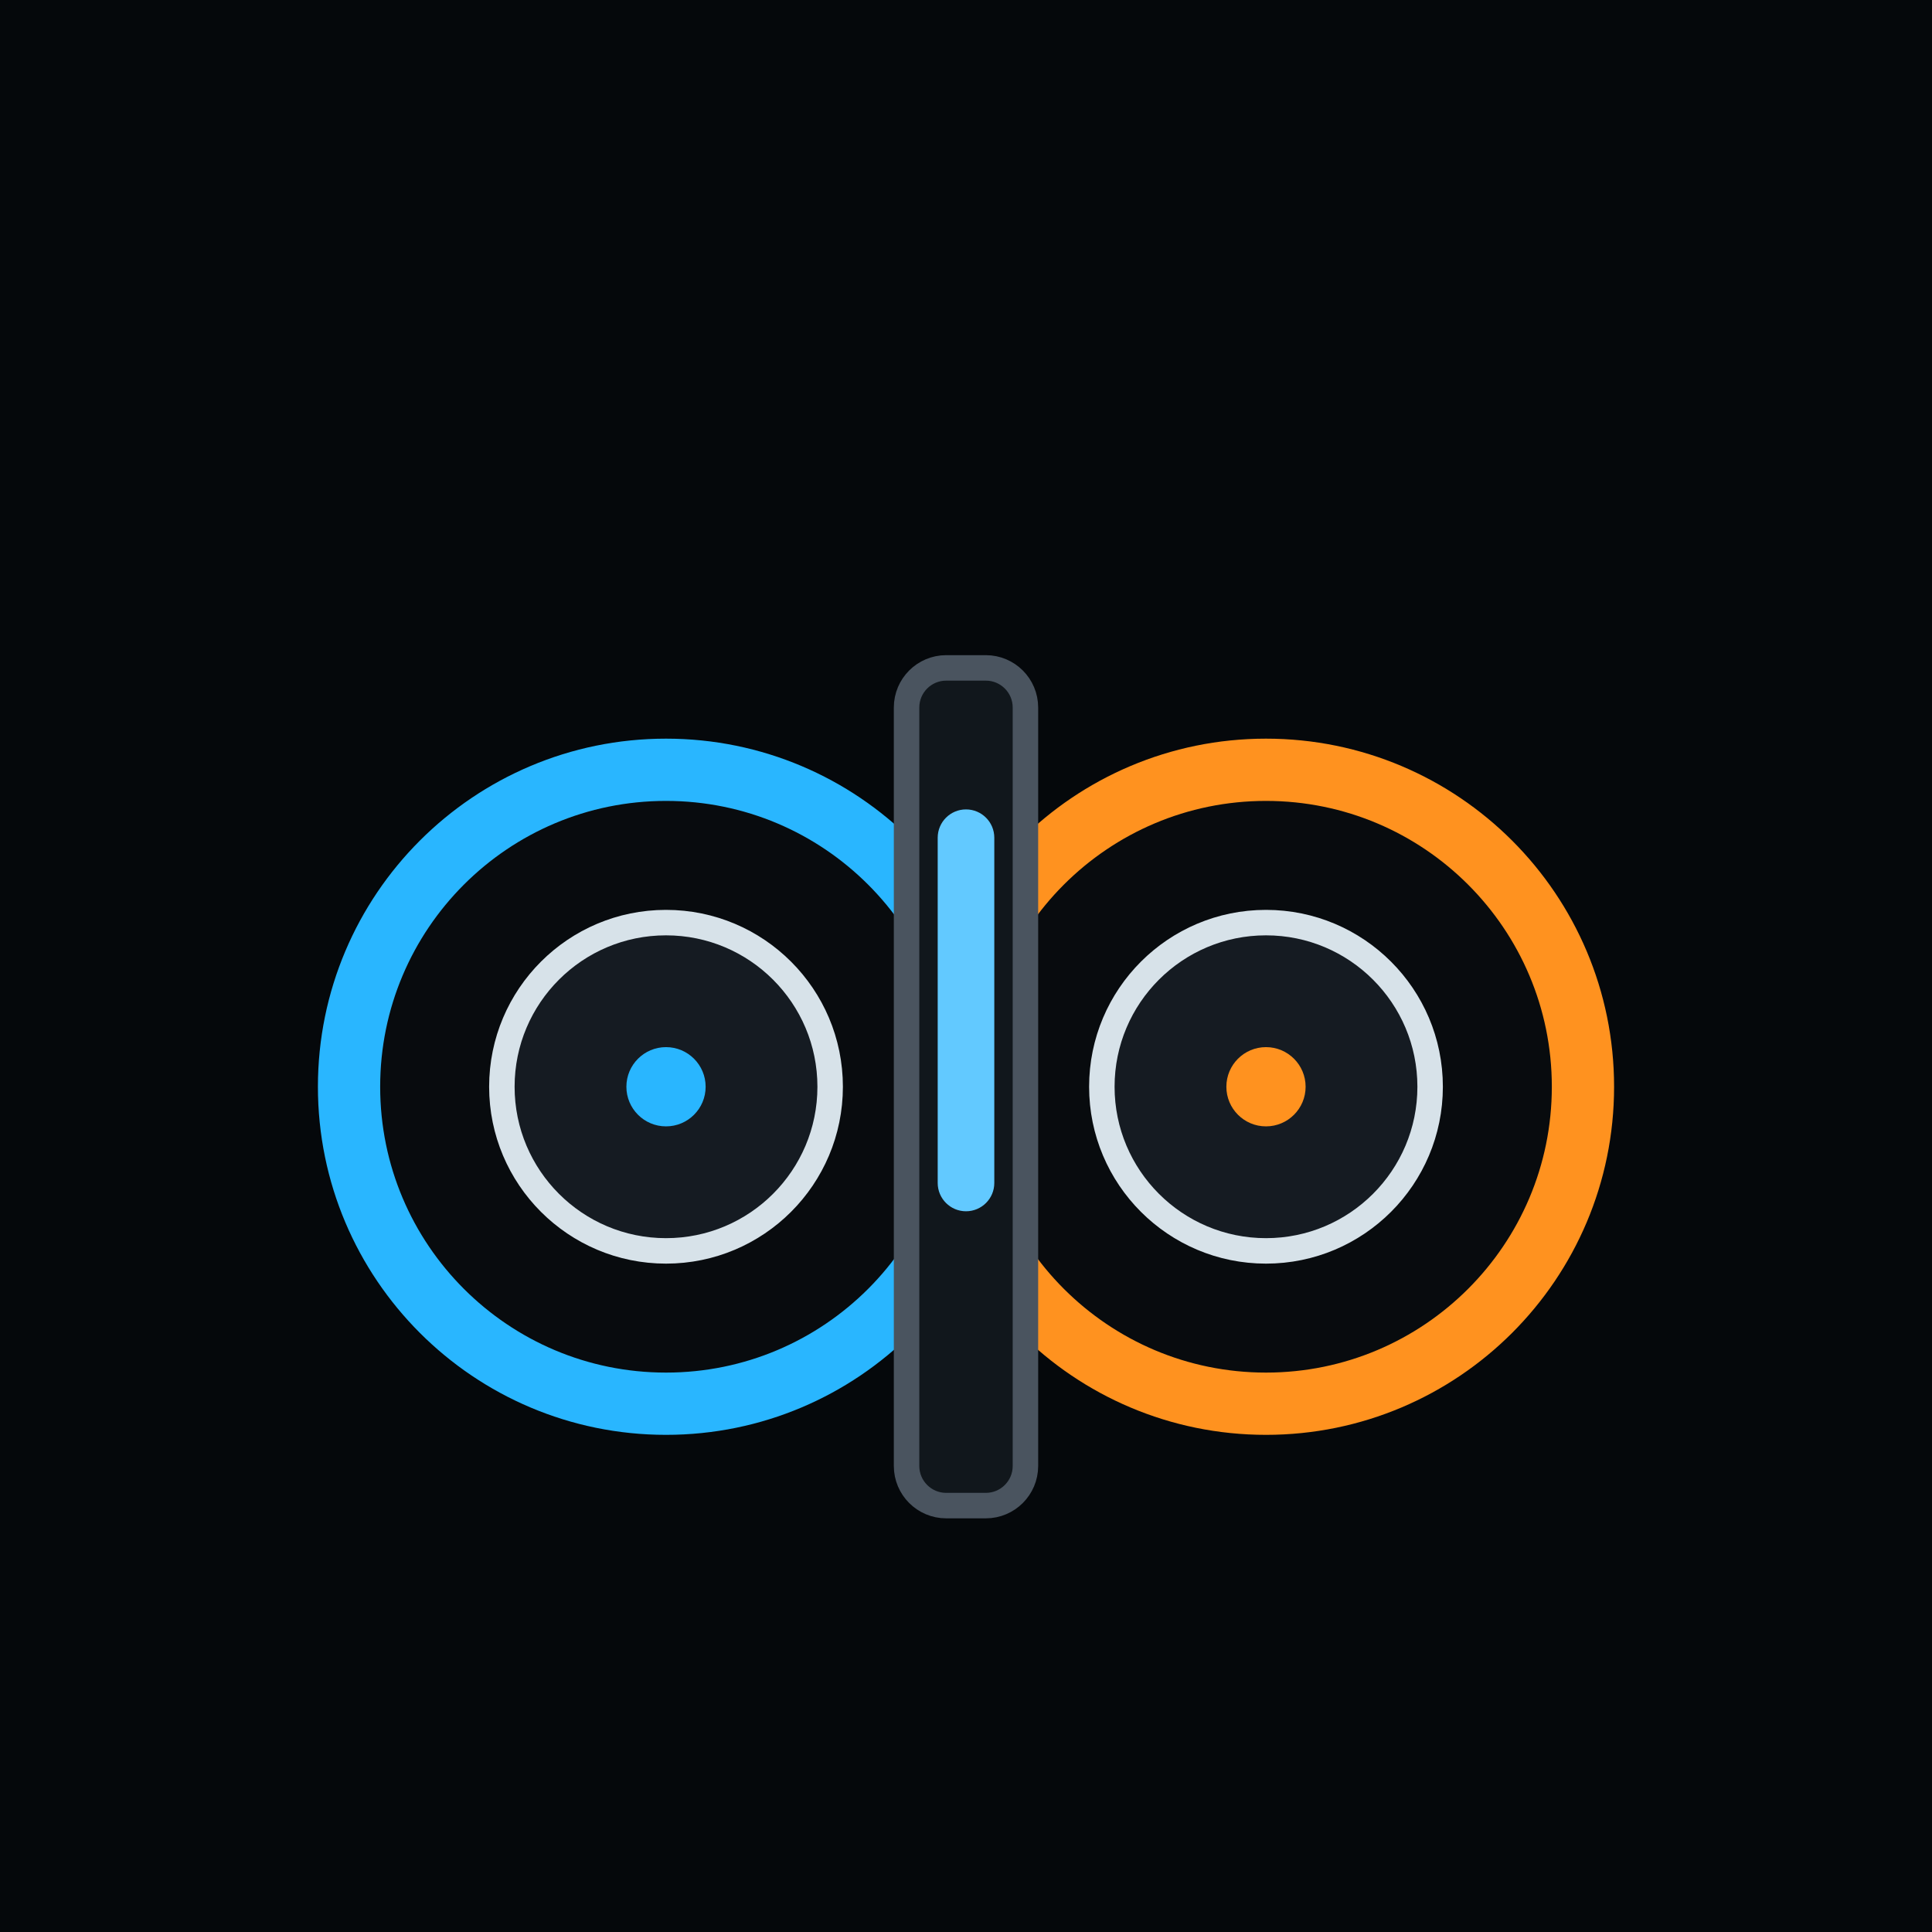
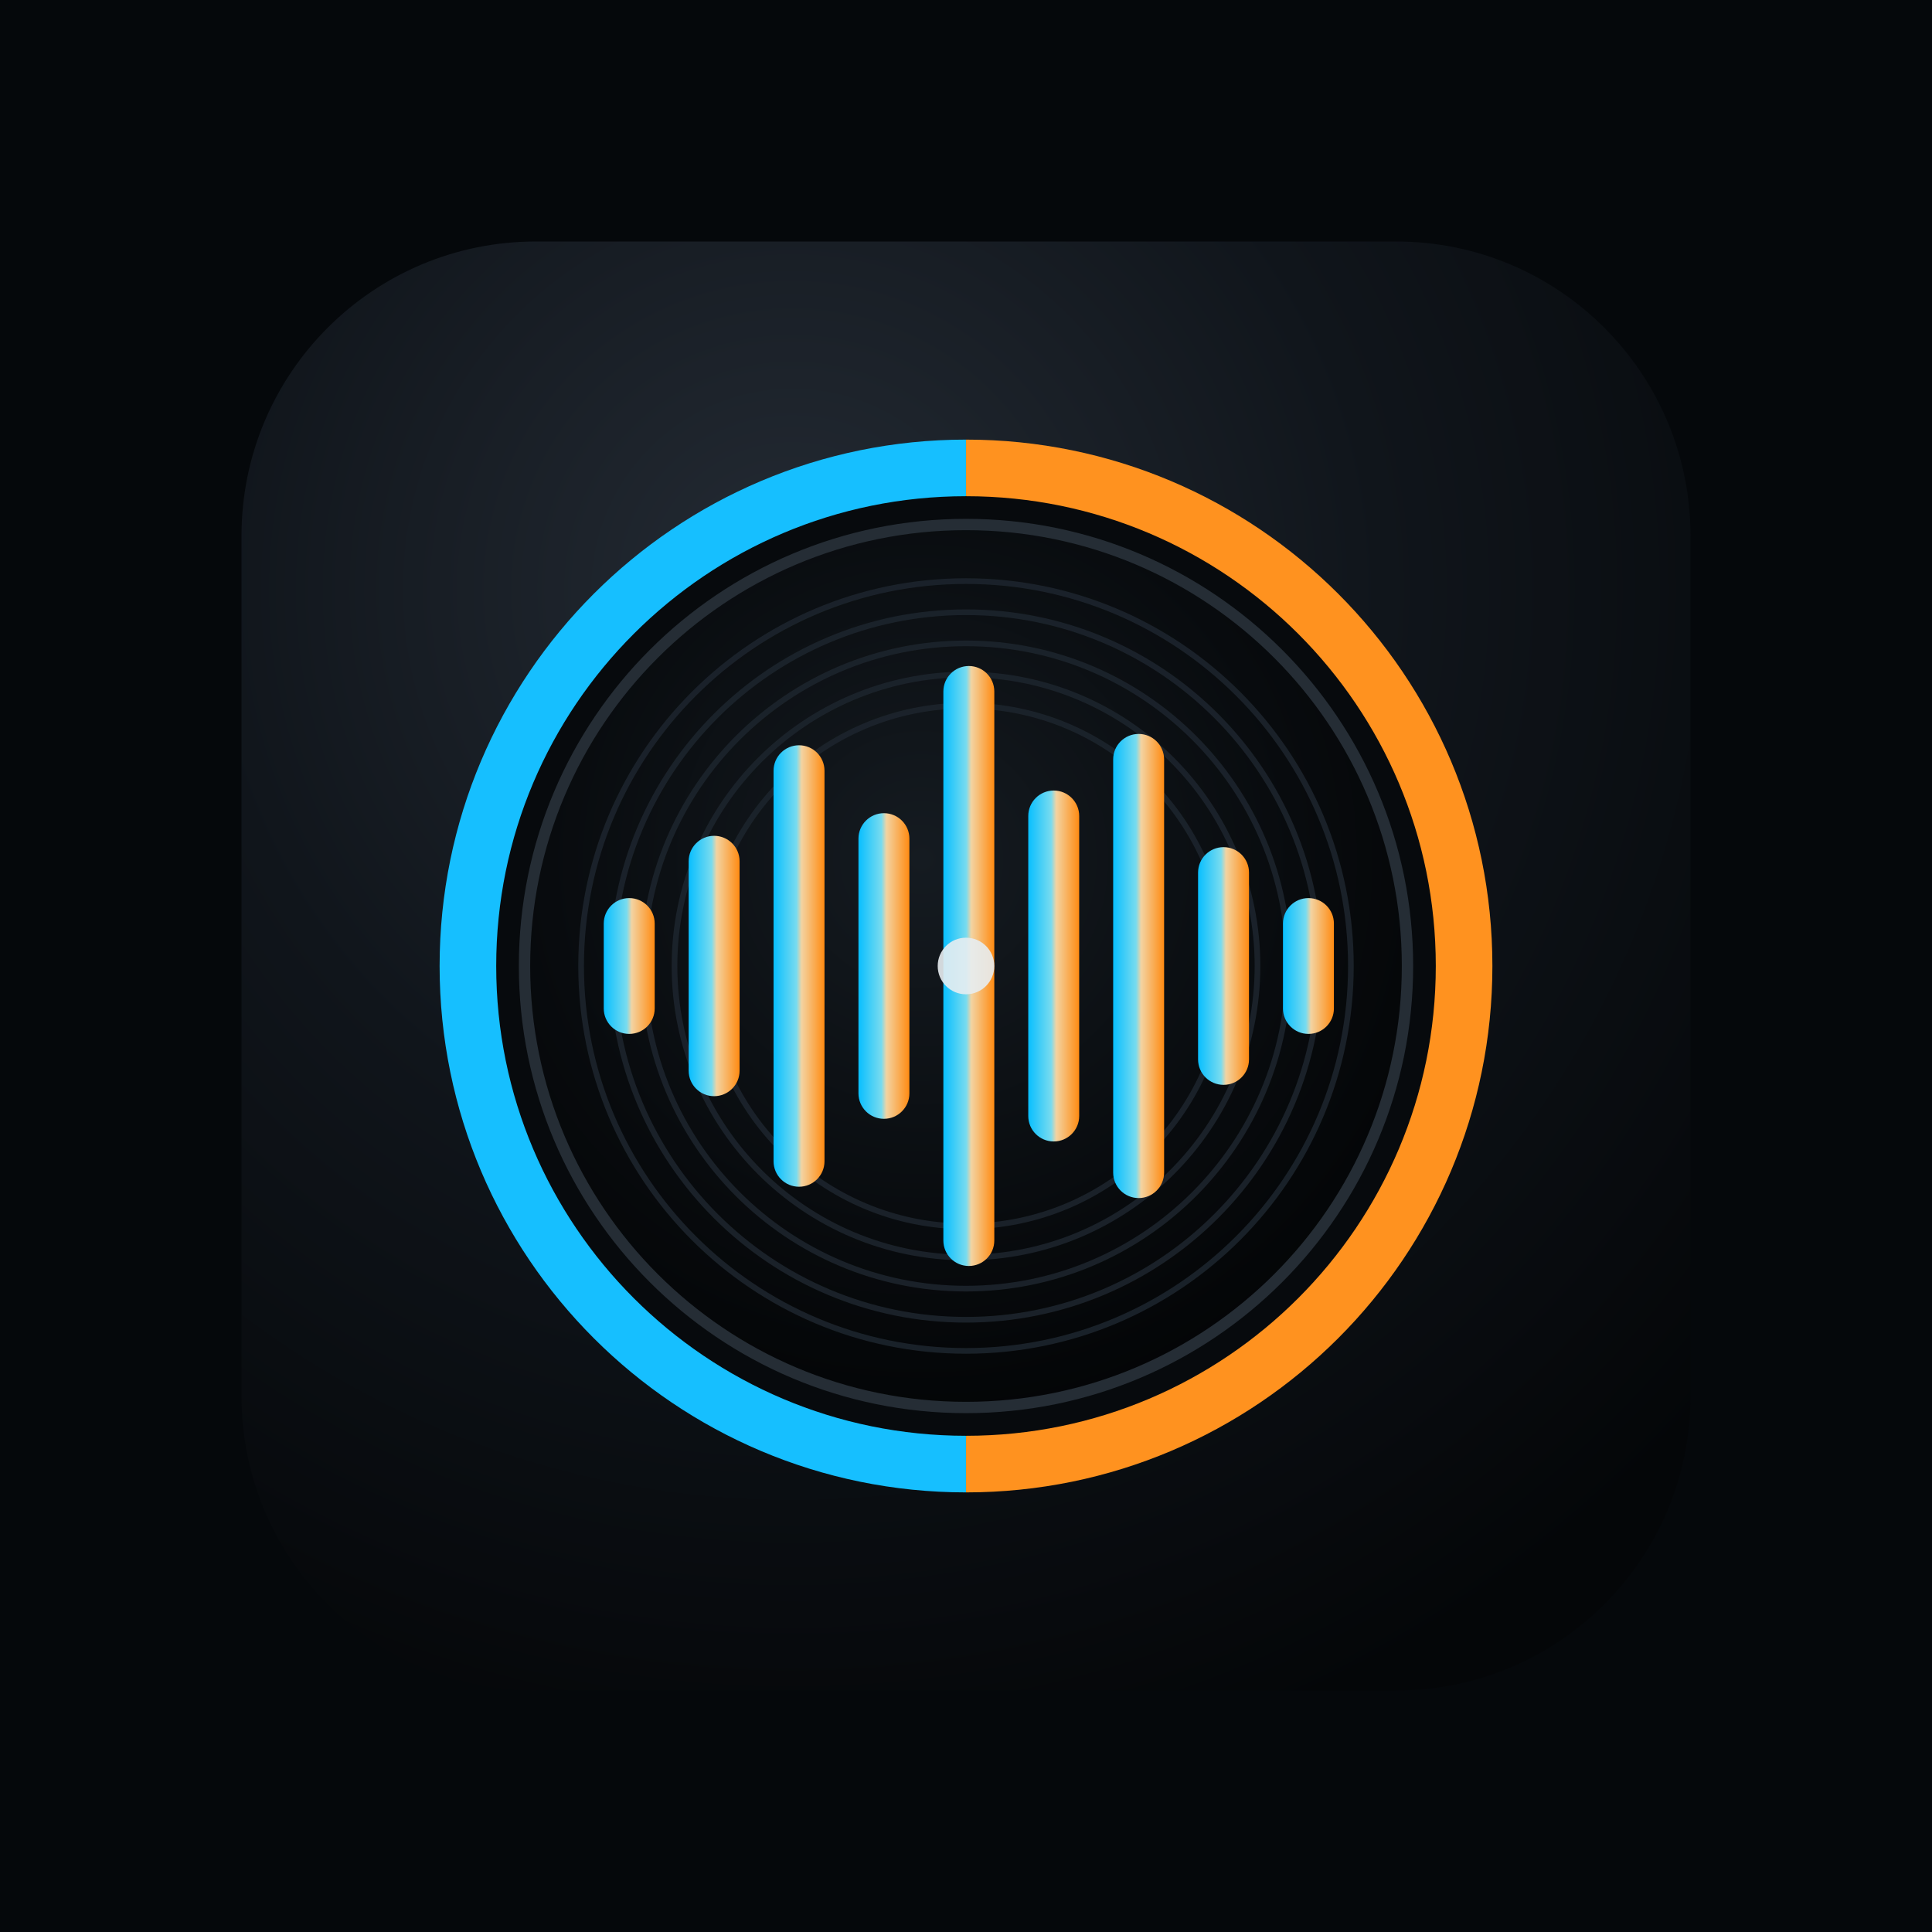
- <svg xmlns="http://www.w3.org/2000/svg" viewBox="0 0 512 512">
+ <svg xmlns="http://www.w3.org/2000/svg" viewBox="0 0 512 512" role="img" aria-label="WebDJ waveform disc maskable icon">
+   <defs>
+     <radialGradient id="bg" cx="38%" cy="24%" r="85%">
+       <stop offset="0" stop-color="#242b34" />
+       <stop offset=".48" stop-color="#10151b" />
+       <stop offset="1" stop-color="#040608" />
+     </radialGradient>
+     <radialGradient id="disc" cx="45%" cy="38%" r="70%">
+       <stop offset="0" stop-color="#151b21" />
+       <stop offset=".6" stop-color="#080b0e" />
+       <stop offset="1" stop-color="#020304" />
+     </radialGradient>
+     <linearGradient id="wave" x1="0" y1="0" x2="1" y2="0">
+       <stop offset="0" stop-color="#08bfff" />
+       <stop offset=".45" stop-color="#78dbef" />
+       <stop offset=".55" stop-color="#f3d3a1" />
+       <stop offset="1" stop-color="#ff8b12" />
+     </linearGradient>
+   </defs>
  <rect width="512" height="512" fill="#05080b" />
-   <g transform="translate(64 96) scale(.75)">
-     <circle cx="150" cy="256" r="112" fill="#080b0e" stroke="#29b6ff" stroke-width="22" />
-     <circle cx="150" cy="256" r="58" fill="#151b22" stroke="#d7e2e9" stroke-width="9" />
-     <circle cx="150" cy="256" r="14" fill="#29b6ff" />
-     <circle cx="362" cy="256" r="112" fill="#080b0e" stroke="#ff921f" stroke-width="22" />
-     <circle cx="362" cy="256" r="58" fill="#151b22" stroke="#d7e2e9" stroke-width="9" />
-     <circle cx="362" cy="256" r="14" fill="#ff921f" />
-     <rect x="235" y="108" width="42" height="296" rx="14" fill="#11171c" stroke="#4a545f" stroke-width="9" />
-     <rect x="246" y="158" width="20" height="142" rx="10" fill="#62c9ff" />
+   <g transform="translate(64 64) scale(.75)">
+     <rect width="512" height="512" rx="104" fill="url(#bg)" />
+     <circle cx="256" cy="256" r="180" fill="#070a0d" stroke="#39434d" stroke-width="8" />
+     <circle cx="256" cy="256" r="156" fill="url(#disc)" stroke="#252d35" stroke-width="4" />
+     <g fill="none" stroke-width="20">
+       <path d="M256 80 A176 176 0 0 0 256 432" stroke="#16bfff" />
+       <path d="M256 80 A176 176 0 0 1 256 432" stroke="#ff921f" />
+     </g>
+     <g fill="none" stroke="#1c242c" stroke-width="2" opacity=".9">
+       <circle cx="256" cy="256" r="136" />
+       <circle cx="256" cy="256" r="125" />
+       <circle cx="256" cy="256" r="114" />
+       <circle cx="256" cy="256" r="103" />
+       <circle cx="256" cy="256" r="92" />
+     </g>
+     <g fill="url(#wave)">
+       <rect x="128" y="232" width="18" height="48" rx="9" />
+       <rect x="158" y="210" width="18" height="92" rx="9" />
+       <rect x="188" y="178" width="18" height="156" rx="9" />
+       <rect x="218" y="202" width="18" height="108" rx="9" />
+       <rect x="248" y="150" width="18" height="212" rx="9" />
+       <rect x="278" y="194" width="18" height="124" rx="9" />
+       <rect x="308" y="174" width="18" height="164" rx="9" />
+       <rect x="338" y="214" width="18" height="84" rx="9" />
+       <rect x="368" y="232" width="18" height="48" rx="9" />
+     </g>
+     <circle cx="256" cy="256" r="10" fill="#e7edf1" opacity=".9" />
  </g>
</svg>
